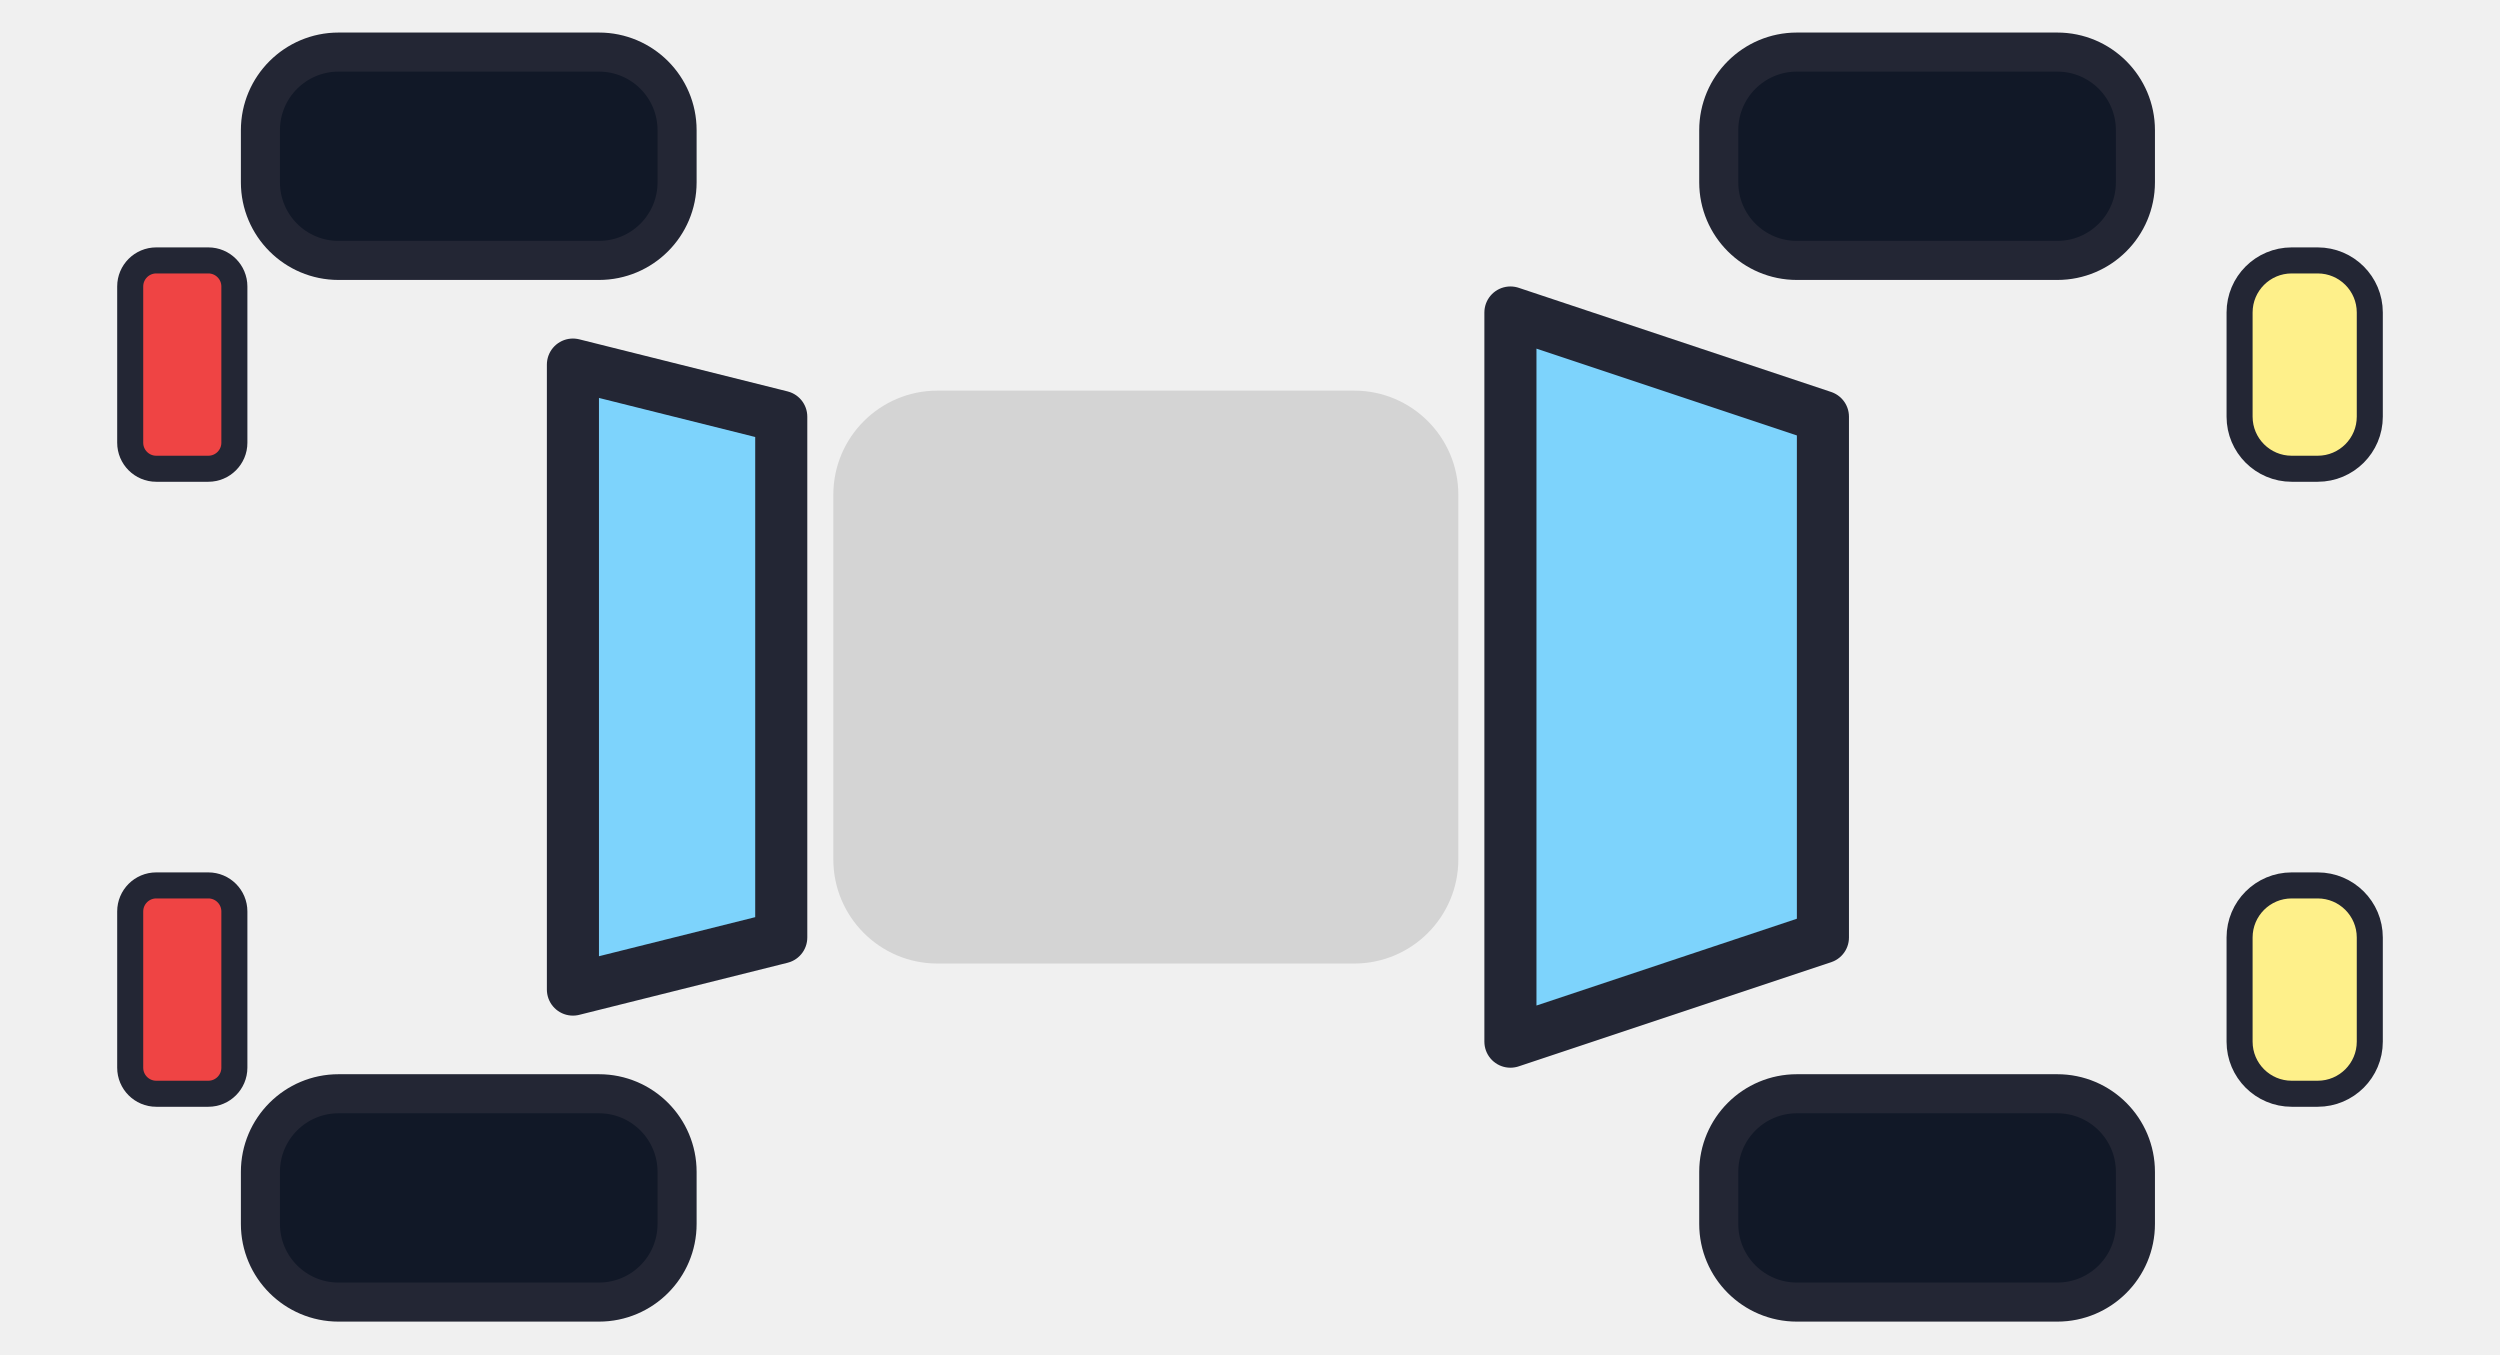
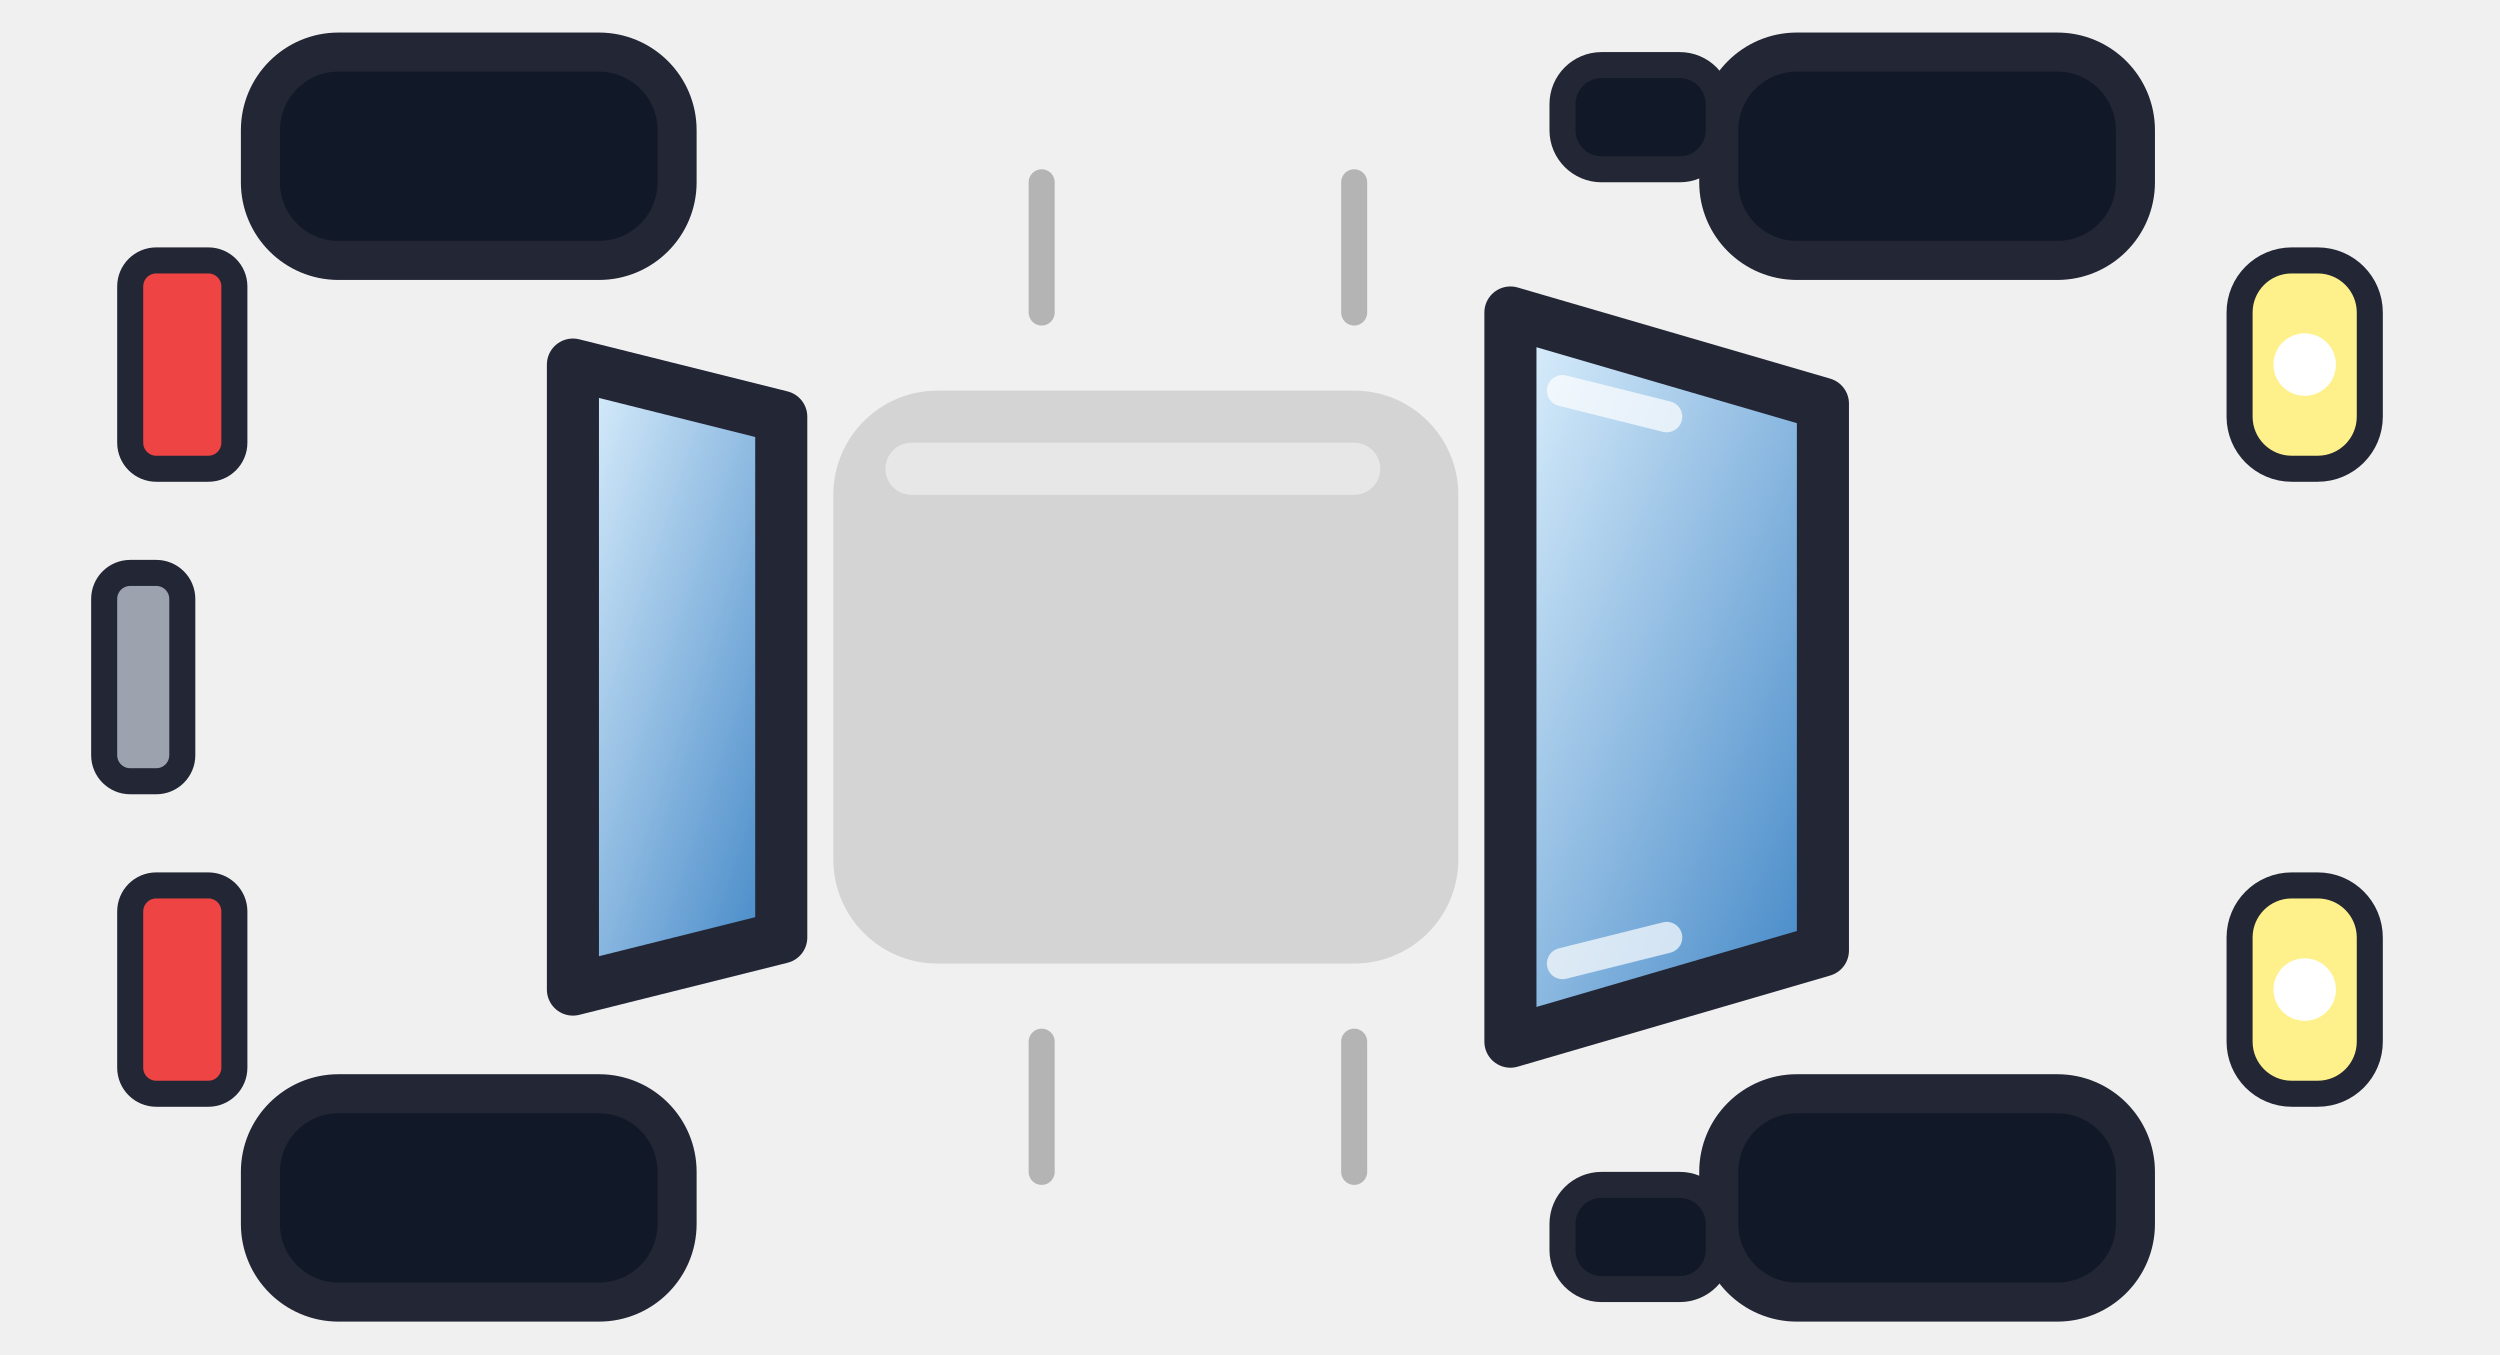
<svg xmlns="http://www.w3.org/2000/svg" width="192" height="104" viewBox="0 0 96 52">
+   <defs>
+     <linearGradient id="cglass" x1="0" y1="0" x2="1" y2="1">
+       <stop offset="0" stop-color="#e0f2fe" />
+       <stop offset="1" stop-color="#3b82c4" />
+     </linearGradient>
+   </defs>
  <rect x="10" y="2" width="16" height="8" rx="3" fill="#111827" stroke="#232634" stroke-width="1.5" stroke-linejoin="round" stroke-linecap="round" />
  <rect x="66" y="2" width="16" height="8" rx="3" fill="#111827" stroke="#232634" stroke-width="1.5" stroke-linejoin="round" stroke-linecap="round" />
  <rect x="10" y="42" width="16" height="8" rx="3" fill="#111827" stroke="#232634" stroke-width="1.5" stroke-linejoin="round" stroke-linecap="round" />
  <rect x="66" y="42" width="16" height="8" rx="3" fill="#111827" stroke="#232634" stroke-width="1.5" stroke-linejoin="round" stroke-linecap="round" />
-   <path d="M58 12L70 16V36L58 40Z" fill="#7dd3fc" stroke="#232634" stroke-width="2" stroke-linejoin="round" stroke-linecap="round" />
-   <path d="M22 14L30 16V36L22 38Z" fill="#7dd3fc" stroke="#232634" stroke-width="2" stroke-linejoin="round" stroke-linecap="round" />
+   <path d="M58 12L70 15.5V36.5L58 40Z" fill="url(#cglass)" stroke="#232634" stroke-width="2" stroke-linejoin="round" stroke-linecap="round" />
+   <path d="M60 15L64 16M60 37L64 36" fill="none" stroke="#ffffff" stroke-width="1.2" stroke-linejoin="round" stroke-linecap="round" opacity="0.7" />
+   <path d="M22 14L30 16V36L22 38Z" fill="url(#cglass)" stroke="#232634" stroke-width="2" stroke-linejoin="round" stroke-linecap="round" />
  <rect x="32" y="15" width="24" height="22" rx="4" fill="#000000" stroke="none" opacity="0.12" />
+   <path d="M35 18H52" fill="none" stroke="#ffffff" stroke-width="2" stroke-linejoin="round" stroke-linecap="round" opacity="0.45" />
+   <path d="M40 7V12M40 40V45M52 7V12M52 40V45" fill="none" stroke="#000000" stroke-width="1" stroke-linejoin="round" stroke-linecap="round" opacity="0.25" />
+   <rect x="60" y="2.5" width="6" height="4" rx="1.5" fill="#111827" stroke="#232634" stroke-width="1" stroke-linejoin="round" stroke-linecap="round" />
+   <rect x="60" y="45.5" width="6" height="4" rx="1.5" fill="#111827" stroke="#232634" stroke-width="1" stroke-linejoin="round" stroke-linecap="round" />
  <rect x="86" y="10" width="5" height="8" rx="2" fill="#fef08a" stroke="#232634" stroke-width="1" stroke-linejoin="round" stroke-linecap="round" />
  <rect x="86" y="34" width="5" height="8" rx="2" fill="#fef08a" stroke="#232634" stroke-width="1" stroke-linejoin="round" stroke-linecap="round" />
+   <circle cx="88.5" cy="14" r="1.2" fill="#ffffff" stroke="none" />
+   <circle cx="88.5" cy="38" r="1.2" fill="#ffffff" stroke="none" />
  <rect x="5" y="10" width="4" height="8" rx="1" fill="#ef4444" stroke="#232634" stroke-width="1" stroke-linejoin="round" stroke-linecap="round" />
  <rect x="5" y="34" width="4" height="8" rx="1" fill="#ef4444" stroke="#232634" stroke-width="1" stroke-linejoin="round" stroke-linecap="round" />
+   <rect x="4" y="22" width="3" height="8" rx="1" fill="#9ca3af" stroke="#232634" stroke-width="1" stroke-linejoin="round" stroke-linecap="round" />
</svg>
